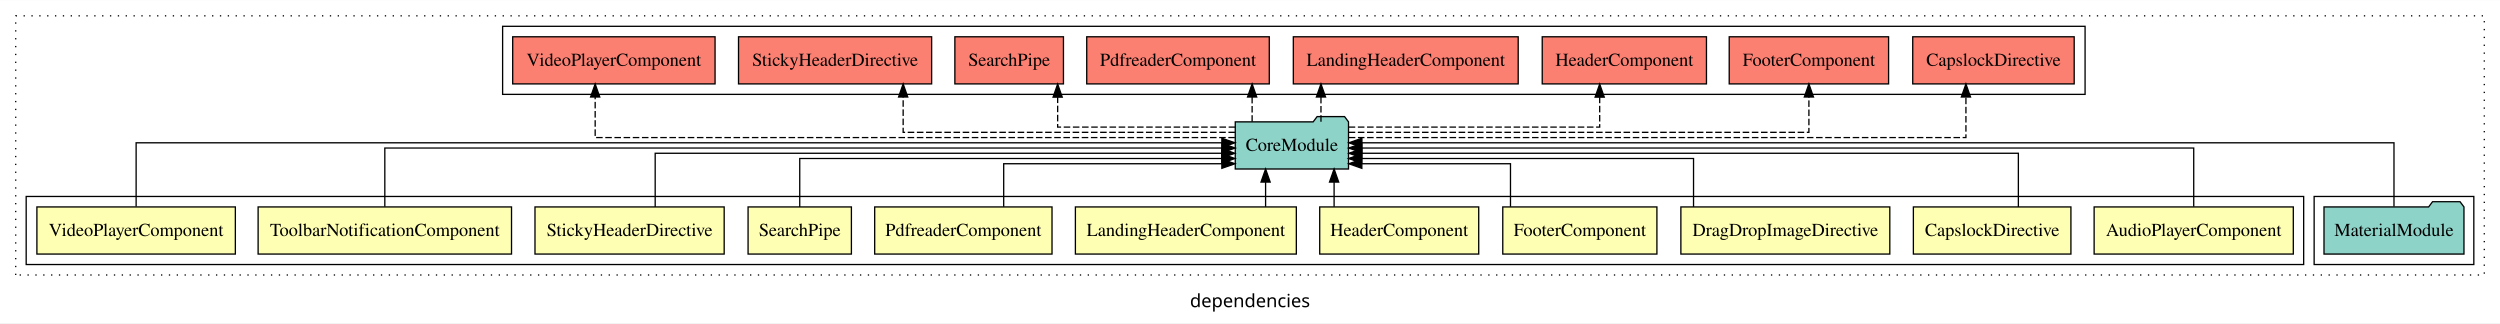
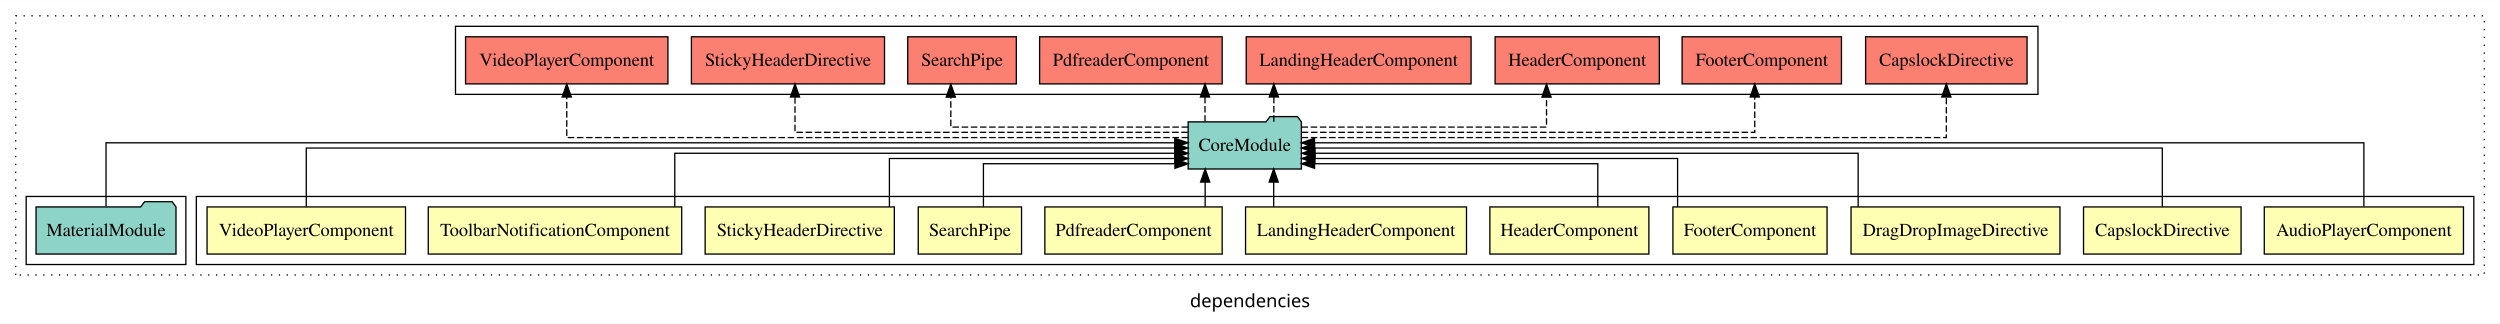
<svg xmlns="http://www.w3.org/2000/svg" width="1910pt" height="247pt" viewBox="0.00 0.00 1910.00 246.80">
  <g id="graph0" class="graph" transform="scale(1 1) rotate(0) translate(4 242.8)">
    <polygon fill="white" stroke="transparent" points="-4,4 -4,-242.8 1906,-242.8 1906,4 -4,4" />
    <text text-anchor="middle" x="951" y="-8.2" font-family="sans-serif" font-size="14.00">dependencies</text>
    <g id="clust1" class="cluster">
      <polygon fill="none" stroke="black" stroke-dasharray="1,5" points="8,-32.8 8,-230.8 1894,-230.8 1894,-32.8 8,-32.8" />
    </g>
-     <g id="clust14" class="cluster">
-       <polygon fill="none" stroke="black" points="1764,-40.8 1764,-92.8 1886,-92.8 1886,-40.8 1764,-40.8" />
+     <g id="clust2" class="cluster">
+       <polygon fill="none" stroke="black" points="146,-40.8 146,-92.8 1886,-92.8 1886,-40.8 146,-40.8" />
    </g>
    <g id="clust15" class="cluster">
-       <polygon fill="none" stroke="black" points="380,-170.8 380,-222.8 1589,-222.8 1589,-170.8 380,-170.8" />
+       <polygon fill="none" stroke="black" points="344,-170.8 344,-222.8 1553,-222.8 1553,-170.8 344,-170.8" />
    </g>
-     <g id="clust2" class="cluster">
-       <polygon fill="none" stroke="black" points="16,-40.8 16,-92.8 1756,-92.8 1756,-40.8 16,-40.8" />
+     <g id="clust14" class="cluster">
+       <polygon fill="none" stroke="black" points="16,-40.8 16,-92.8 138,-92.8 138,-40.8 16,-40.8" />
    </g>
    <g id="node1" class="node">
-       <polygon fill="#ffffb3" stroke="black" points="1748.09,-84.8 1595.91,-84.8 1595.91,-48.8 1748.09,-48.8 1748.09,-84.8" />
-       <text text-anchor="middle" x="1672" y="-62.6" font-family="Times,serif" font-size="14.00">AudioPlayerComponent</text>
+       <polygon fill="#ffffb3" stroke="black" points="1878.09,-84.8 1725.91,-84.8 1725.91,-48.8 1878.09,-48.8 1878.09,-84.8" />
+       <text text-anchor="middle" x="1802" y="-62.6" font-family="Times,serif" font-size="14.00">AudioPlayerComponent</text>
    </g>
    <g id="node12" class="node">
-       <polygon fill="#8dd3c7" stroke="black" points="1026.26,-149.8 1023.26,-153.8 1002.26,-153.8 999.26,-149.8 939.74,-149.8 939.74,-113.8 1026.26,-113.8 1026.26,-149.8" />
-       <text text-anchor="middle" x="983" y="-127.6" font-family="Times,serif" font-size="14.00">CoreModule</text>
+       <polygon fill="#8dd3c7" stroke="black" points="990.26,-149.8 987.26,-153.8 966.26,-153.8 963.26,-149.8 903.74,-149.8 903.74,-113.8 990.26,-113.8 990.26,-149.8" />
+       <text text-anchor="middle" x="947" y="-127.6" font-family="Times,serif" font-size="14.00">CoreModule</text>
    </g>
    <g id="edge1" class="edge">
-       <path fill="none" stroke="black" d="M1672,-85.02C1672,-103.63 1672,-129.8 1672,-129.8 1672,-129.8 1036.36,-129.8 1036.36,-129.8" />
-       <polygon fill="black" stroke="black" points="1036.36,-126.3 1026.36,-129.8 1036.36,-133.3 1036.36,-126.3" />
+       <path fill="none" stroke="black" d="M1802,-85.11C1802,-104.95 1802,-133.8 1802,-133.8 1802,-133.8 1000.28,-133.8 1000.28,-133.8" />
+       <polygon fill="black" stroke="black" points="1000.28,-130.3 990.28,-133.8 1000.28,-137.3 1000.28,-130.3" />
    </g>
    <g id="node2" class="node">
-       <polygon fill="#ffffb3" stroke="black" points="1578.18,-84.8 1457.82,-84.8 1457.82,-48.8 1578.18,-48.8 1578.18,-84.8" />
-       <text text-anchor="middle" x="1518" y="-62.6" font-family="Times,serif" font-size="14.00">CapslockDirective</text>
+       <polygon fill="#ffffb3" stroke="black" points="1708.18,-84.8 1587.82,-84.8 1587.82,-48.8 1708.18,-48.8 1708.18,-84.8" />
+       <text text-anchor="middle" x="1648" y="-62.6" font-family="Times,serif" font-size="14.00">CapslockDirective</text>
    </g>
    <g id="edge2" class="edge">
-       <path fill="none" stroke="black" d="M1538.03,-84.82C1538.03,-102.17 1538.03,-125.8 1538.03,-125.8 1538.03,-125.8 1036.55,-125.8 1036.55,-125.8" />
-       <polygon fill="black" stroke="black" points="1036.55,-122.3 1026.55,-125.8 1036.55,-129.3 1036.55,-122.3" />
+       <path fill="none" stroke="black" d="M1648,-85.02C1648,-103.63 1648,-129.8 1648,-129.8 1648,-129.8 1000.32,-129.8 1000.32,-129.8" />
+       <polygon fill="black" stroke="black" points="1000.32,-126.3 990.32,-129.8 1000.32,-133.3 1000.32,-126.3" />
    </g>
    <g id="node3" class="node">
-       <polygon fill="#ffffb3" stroke="black" points="1439.81,-84.8 1280.19,-84.8 1280.19,-48.8 1439.81,-48.8 1439.81,-84.8" />
-       <text text-anchor="middle" x="1360" y="-62.6" font-family="Times,serif" font-size="14.00">DragDropImageDirective</text>
+       <polygon fill="#ffffb3" stroke="black" points="1569.81,-84.8 1410.19,-84.8 1410.19,-48.8 1569.81,-48.8 1569.81,-84.8" />
+       <text text-anchor="middle" x="1490" y="-62.6" font-family="Times,serif" font-size="14.00">DragDropImageDirective</text>
    </g>
    <g id="edge3" class="edge">
-       <path fill="none" stroke="black" d="M1289.86,-84.81C1289.86,-100.85 1289.86,-121.8 1289.86,-121.8 1289.86,-121.8 1036.31,-121.8 1036.31,-121.8" />
-       <polygon fill="black" stroke="black" points="1036.31,-118.3 1026.31,-121.8 1036.31,-125.3 1036.31,-118.3" />
+       <path fill="none" stroke="black" d="M1415.63,-84.82C1415.63,-102.17 1415.63,-125.8 1415.63,-125.8 1415.63,-125.8 1000.67,-125.8 1000.67,-125.8" />
+       <polygon fill="black" stroke="black" points="1000.67,-122.3 990.67,-125.8 1000.67,-129.3 1000.67,-122.3" />
    </g>
    <g id="node4" class="node">
-       <polygon fill="#ffffb3" stroke="black" points="1261.88,-84.8 1144.12,-84.8 1144.12,-48.8 1261.88,-48.8 1261.88,-84.8" />
-       <text text-anchor="middle" x="1203" y="-62.6" font-family="Times,serif" font-size="14.00">FooterComponent</text>
+       <polygon fill="#ffffb3" stroke="black" points="1391.88,-84.8 1274.12,-84.8 1274.12,-48.8 1391.88,-48.8 1391.88,-84.8" />
+       <text text-anchor="middle" x="1333" y="-62.6" font-family="Times,serif" font-size="14.00">FooterComponent</text>
    </g>
    <g id="edge4" class="edge">
-       <path fill="none" stroke="black" d="M1150.01,-84.92C1150.01,-99.58 1150.01,-117.8 1150.01,-117.8 1150.01,-117.8 1036.44,-117.8 1036.44,-117.8" />
-       <polygon fill="black" stroke="black" points="1036.44,-114.3 1026.44,-117.8 1036.44,-121.3 1036.44,-114.3" />
+       <path fill="none" stroke="black" d="M1277.68,-84.81C1277.68,-100.85 1277.68,-121.8 1277.68,-121.8 1277.68,-121.8 1000.57,-121.8 1000.57,-121.8" />
+       <polygon fill="black" stroke="black" points="1000.57,-118.3 990.57,-121.8 1000.57,-125.3 1000.57,-118.3" />
    </g>
    <g id="node5" class="node">
-       <polygon fill="#ffffb3" stroke="black" points="1125.74,-84.8 1004.26,-84.8 1004.26,-48.8 1125.74,-48.8 1125.74,-84.8" />
-       <text text-anchor="middle" x="1065" y="-62.6" font-family="Times,serif" font-size="14.00">HeaderComponent</text>
+       <polygon fill="#ffffb3" stroke="black" points="1255.74,-84.8 1134.26,-84.8 1134.26,-48.8 1255.74,-48.8 1255.74,-84.8" />
+       <text text-anchor="middle" x="1195" y="-62.6" font-family="Times,serif" font-size="14.00">HeaderComponent</text>
    </g>
    <g id="edge5" class="edge">
-       <path fill="none" stroke="black" d="M1015.25,-84.91C1015.25,-84.91 1015.25,-103.79 1015.25,-103.79" />
-       <polygon fill="black" stroke="black" points="1011.75,-103.79 1015.25,-113.79 1018.75,-103.79 1011.75,-103.79" />
+       <path fill="none" stroke="black" d="M1216.71,-84.92C1216.71,-99.58 1216.71,-117.8 1216.71,-117.8 1216.71,-117.8 1000.33,-117.8 1000.33,-117.8" />
+       <polygon fill="black" stroke="black" points="1000.33,-114.3 990.33,-117.8 1000.33,-121.3 1000.33,-114.3" />
    </g>
    <g id="node6" class="node">
-       <polygon fill="#ffffb3" stroke="black" points="986.4,-84.8 817.6,-84.8 817.6,-48.8 986.4,-48.8 986.4,-84.8" />
-       <text text-anchor="middle" x="902" y="-62.6" font-family="Times,serif" font-size="14.00">LandingHeaderComponent</text>
+       <polygon fill="#ffffb3" stroke="black" points="1116.4,-84.8 947.6,-84.8 947.6,-48.8 1116.4,-48.8 1116.4,-84.8" />
+       <text text-anchor="middle" x="1032" y="-62.6" font-family="Times,serif" font-size="14.00">LandingHeaderComponent</text>
    </g>
    <g id="edge6" class="edge">
-       <path fill="none" stroke="black" d="M962.91,-84.91C962.91,-84.91 962.91,-103.79 962.91,-103.79" />
-       <polygon fill="black" stroke="black" points="959.41,-103.79 962.91,-113.79 966.41,-103.79 959.41,-103.79" />
+       <path fill="none" stroke="black" d="M969.09,-84.91C969.09,-84.91 969.09,-103.79 969.09,-103.79" />
+       <polygon fill="black" stroke="black" points="965.59,-103.79 969.09,-113.79 972.59,-103.79 965.59,-103.79" />
    </g>
    <g id="node7" class="node">
-       <polygon fill="#ffffb3" stroke="black" points="799.74,-84.8 664.26,-84.8 664.26,-48.8 799.74,-48.8 799.74,-84.8" />
-       <text text-anchor="middle" x="732" y="-62.6" font-family="Times,serif" font-size="14.00">PdfreaderComponent</text>
+       <polygon fill="#ffffb3" stroke="black" points="929.74,-84.8 794.26,-84.8 794.26,-48.8 929.74,-48.8 929.74,-84.8" />
+       <text text-anchor="middle" x="862" y="-62.6" font-family="Times,serif" font-size="14.00">PdfreaderComponent</text>
    </g>
    <g id="edge7" class="edge">
-       <path fill="none" stroke="black" d="M762.82,-84.92C762.82,-99.58 762.82,-117.8 762.82,-117.8 762.82,-117.8 929.5,-117.8 929.5,-117.8" />
-       <polygon fill="black" stroke="black" points="929.5,-121.3 939.5,-117.8 929.5,-114.3 929.5,-121.3" />
+       <path fill="none" stroke="black" d="M916.74,-84.91C916.74,-84.91 916.74,-103.79 916.74,-103.79" />
+       <polygon fill="black" stroke="black" points="913.24,-103.79 916.74,-113.79 920.24,-103.79 913.24,-103.79" />
    </g>
    <g id="node8" class="node">
-       <polygon fill="#ffffb3" stroke="black" points="646.47,-84.8 567.53,-84.8 567.53,-48.8 646.47,-48.8 646.47,-84.8" />
-       <text text-anchor="middle" x="607" y="-62.6" font-family="Times,serif" font-size="14.00">SearchPipe</text>
+       <polygon fill="#ffffb3" stroke="black" points="776.47,-84.8 697.53,-84.8 697.53,-48.8 776.47,-48.8 776.47,-84.8" />
+       <text text-anchor="middle" x="737" y="-62.6" font-family="Times,serif" font-size="14.00">SearchPipe</text>
    </g>
    <g id="edge8" class="edge">
-       <path fill="none" stroke="black" d="M607,-84.81C607,-100.85 607,-121.8 607,-121.8 607,-121.8 929.5,-121.8 929.5,-121.8" />
-       <polygon fill="black" stroke="black" points="929.5,-125.3 939.5,-121.8 929.5,-118.3 929.5,-125.3" />
+       <path fill="none" stroke="black" d="M747.33,-84.92C747.33,-99.58 747.33,-117.8 747.33,-117.8 747.33,-117.8 893.67,-117.8 893.67,-117.8" />
+       <polygon fill="black" stroke="black" points="893.67,-121.3 903.67,-117.8 893.67,-114.3 893.67,-121.3" />
    </g>
    <g id="node9" class="node">
-       <polygon fill="#ffffb3" stroke="black" points="549.27,-84.8 404.73,-84.8 404.73,-48.8 549.27,-48.8 549.27,-84.8" />
-       <text text-anchor="middle" x="477" y="-62.6" font-family="Times,serif" font-size="14.00">StickyHeaderDirective</text>
+       <polygon fill="#ffffb3" stroke="black" points="679.27,-84.8 534.73,-84.8 534.73,-48.8 679.27,-48.8 679.27,-84.8" />
+       <text text-anchor="middle" x="607" y="-62.6" font-family="Times,serif" font-size="14.00">StickyHeaderDirective</text>
    </g>
    <g id="edge9" class="edge">
-       <path fill="none" stroke="black" d="M496.56,-84.82C496.56,-102.17 496.56,-125.8 496.56,-125.8 496.56,-125.8 929.4,-125.8 929.4,-125.8" />
-       <polygon fill="black" stroke="black" points="929.4,-129.3 939.4,-125.8 929.4,-122.3 929.4,-129.3" />
+       <path fill="none" stroke="black" d="M675.51,-84.81C675.51,-100.85 675.51,-121.8 675.51,-121.8 675.51,-121.8 893.68,-121.8 893.68,-121.8" />
+       <polygon fill="black" stroke="black" points="893.68,-125.3 903.68,-121.8 893.68,-118.3 893.68,-125.3" />
    </g>
    <g id="node10" class="node">
-       <polygon fill="#ffffb3" stroke="black" points="386.8,-84.8 193.2,-84.8 193.2,-48.8 386.8,-48.8 386.8,-84.8" />
-       <text text-anchor="middle" x="290" y="-62.6" font-family="Times,serif" font-size="14.00">ToolbarNotificationComponent</text>
+       <polygon fill="#ffffb3" stroke="black" points="516.8,-84.8 323.2,-84.8 323.2,-48.8 516.8,-48.8 516.8,-84.8" />
+       <text text-anchor="middle" x="420" y="-62.6" font-family="Times,serif" font-size="14.00">ToolbarNotificationComponent</text>
    </g>
    <g id="edge10" class="edge">
-       <path fill="none" stroke="black" d="M290,-85.02C290,-103.63 290,-129.8 290,-129.8 290,-129.8 929.65,-129.8 929.65,-129.8" />
-       <polygon fill="black" stroke="black" points="929.65,-133.3 939.65,-129.8 929.65,-126.3 929.65,-133.3" />
+       <path fill="none" stroke="black" d="M511.53,-84.82C511.53,-102.17 511.53,-125.8 511.53,-125.8 511.53,-125.8 893.65,-125.8 893.65,-125.8" />
+       <polygon fill="black" stroke="black" points="893.65,-129.3 903.65,-125.8 893.65,-122.3 893.65,-129.3" />
    </g>
    <g id="node11" class="node">
-       <polygon fill="#ffffb3" stroke="black" points="175.81,-84.8 24.19,-84.8 24.19,-48.8 175.81,-48.8 175.81,-84.8" />
-       <text text-anchor="middle" x="100" y="-62.6" font-family="Times,serif" font-size="14.00">VideoPlayerComponent</text>
+       <polygon fill="#ffffb3" stroke="black" points="305.81,-84.8 154.19,-84.8 154.19,-48.8 305.81,-48.8 305.81,-84.8" />
+       <text text-anchor="middle" x="230" y="-62.6" font-family="Times,serif" font-size="14.00">VideoPlayerComponent</text>
    </g>
    <g id="edge11" class="edge">
-       <path fill="none" stroke="black" d="M100,-85.11C100,-104.95 100,-133.8 100,-133.8 100,-133.8 929.51,-133.8 929.51,-133.8" />
-       <polygon fill="black" stroke="black" points="929.51,-137.3 939.51,-133.8 929.51,-130.3 929.51,-137.3" />
+       <path fill="none" stroke="black" d="M230,-85.02C230,-103.63 230,-129.8 230,-129.8 230,-129.8 893.5,-129.8 893.5,-129.8" />
+       <polygon fill="black" stroke="black" points="893.5,-133.3 903.5,-129.8 893.5,-126.3 893.5,-133.3" />
    </g>
    <g id="node14" class="node">
-       <polygon fill="#fb8072" stroke="black" points="1580.68,-214.8 1457.32,-214.8 1457.32,-178.8 1580.68,-178.8 1580.68,-214.8" />
-       <text text-anchor="middle" x="1519" y="-192.6" font-family="Times,serif" font-size="14.00">CapslockDirective </text>
+       <polygon fill="#fb8072" stroke="black" points="1544.68,-214.8 1421.32,-214.8 1421.32,-178.8 1544.68,-178.8 1544.68,-214.8" />
+       <text text-anchor="middle" x="1483" y="-192.6" font-family="Times,serif" font-size="14.00">CapslockDirective </text>
    </g>
    <g id="edge13" class="edge">
-       <path fill="none" stroke="black" stroke-dasharray="5,2" d="M1026.46,-137.8C1150.61,-137.8 1497.97,-137.8 1497.97,-137.8 1497.97,-137.8 1497.97,-168.78 1497.97,-168.78" />
-       <polygon fill="black" stroke="black" points="1494.47,-168.78 1497.97,-178.78 1501.47,-168.78 1494.47,-168.78" />
+       <path fill="none" stroke="black" stroke-dasharray="5,2" d="M990.41,-137.8C1118.01,-137.8 1483,-137.8 1483,-137.8 1483,-137.8 1483,-168.78 1483,-168.78" />
+       <polygon fill="black" stroke="black" points="1479.5,-168.78 1483,-178.78 1486.5,-168.78 1479.5,-168.78" />
    </g>
    <g id="node15" class="node">
-       <polygon fill="#fb8072" stroke="black" points="1438.88,-214.8 1317.12,-214.8 1317.12,-178.8 1438.88,-178.8 1438.88,-214.8" />
-       <text text-anchor="middle" x="1378" y="-192.6" font-family="Times,serif" font-size="14.00">FooterComponent </text>
+       <polygon fill="#fb8072" stroke="black" points="1402.88,-214.8 1281.12,-214.8 1281.12,-178.8 1402.88,-178.8 1402.88,-214.8" />
+       <text text-anchor="middle" x="1342" y="-192.6" font-family="Times,serif" font-size="14.00">FooterComponent </text>
    </g>
    <g id="edge14" class="edge">
-       <path fill="none" stroke="black" stroke-dasharray="5,2" d="M1026.4,-141.8C1129.01,-141.8 1378,-141.8 1378,-141.8 1378,-141.8 1378,-168.79 1378,-168.79" />
-       <polygon fill="black" stroke="black" points="1374.5,-168.79 1378,-178.79 1381.5,-168.79 1374.5,-168.79" />
+       <path fill="none" stroke="black" stroke-dasharray="5,2" d="M990.56,-141.8C1092.23,-141.8 1336.62,-141.8 1336.62,-141.8 1336.62,-141.8 1336.62,-168.79 1336.62,-168.79" />
+       <polygon fill="black" stroke="black" points="1333.13,-168.79 1336.62,-178.79 1340.13,-168.79 1333.13,-168.79" />
    </g>
    <g id="node16" class="node">
-       <polygon fill="#fb8072" stroke="black" points="1299.74,-214.8 1174.26,-214.8 1174.26,-178.8 1299.74,-178.8 1299.74,-214.8" />
-       <text text-anchor="middle" x="1237" y="-192.6" font-family="Times,serif" font-size="14.00">HeaderComponent </text>
+       <polygon fill="#fb8072" stroke="black" points="1263.74,-214.8 1138.26,-214.8 1138.26,-178.8 1263.74,-178.8 1263.74,-214.8" />
+       <text text-anchor="middle" x="1201" y="-192.6" font-family="Times,serif" font-size="14.00">HeaderComponent </text>
    </g>
    <g id="edge15" class="edge">
-       <path fill="none" stroke="black" stroke-dasharray="5,2" d="M1026.41,-145.8C1094.35,-145.8 1218.16,-145.8 1218.16,-145.8 1218.16,-145.8 1218.16,-168.68 1218.16,-168.68" />
-       <polygon fill="black" stroke="black" points="1214.66,-168.68 1218.16,-178.68 1221.66,-168.68 1214.66,-168.68" />
+       <path fill="none" stroke="black" stroke-dasharray="5,2" d="M990.36,-145.8C1057.15,-145.8 1177.54,-145.8 1177.54,-145.8 1177.54,-145.8 1177.54,-168.68 1177.54,-168.68" />
+       <polygon fill="black" stroke="black" points="1174.04,-168.68 1177.54,-178.68 1181.04,-168.68 1174.04,-168.68" />
    </g>
    <g id="node17" class="node">
-       <polygon fill="#fb8072" stroke="black" points="1155.9,-214.8 984.1,-214.8 984.1,-178.8 1155.9,-178.8 1155.9,-214.8" />
-       <text text-anchor="middle" x="1070" y="-192.6" font-family="Times,serif" font-size="14.00">LandingHeaderComponent </text>
+       <polygon fill="#fb8072" stroke="black" points="1119.9,-214.8 948.1,-214.8 948.1,-178.8 1119.9,-178.8 1119.9,-214.8" />
+       <text text-anchor="middle" x="1034" y="-192.6" font-family="Times,serif" font-size="14.00">LandingHeaderComponent </text>
    </g>
    <g id="edge16" class="edge">
-       <path fill="none" stroke="black" stroke-dasharray="5,2" d="M1005.22,-149.91C1005.22,-149.91 1005.22,-168.79 1005.22,-168.79" />
-       <polygon fill="black" stroke="black" points="1001.72,-168.79 1005.22,-178.79 1008.72,-168.79 1001.72,-168.79" />
+       <path fill="none" stroke="black" stroke-dasharray="5,2" d="M969.22,-149.91C969.22,-149.91 969.22,-168.79 969.22,-168.79" />
+       <polygon fill="black" stroke="black" points="965.72,-168.79 969.22,-178.79 972.72,-168.79 965.72,-168.79" />
    </g>
    <g id="node18" class="node">
-       <polygon fill="#fb8072" stroke="black" points="965.74,-214.8 826.26,-214.8 826.26,-178.8 965.74,-178.8 965.74,-214.8" />
-       <text text-anchor="middle" x="896" y="-192.6" font-family="Times,serif" font-size="14.00">PdfreaderComponent </text>
+       <polygon fill="#fb8072" stroke="black" points="929.74,-214.8 790.26,-214.8 790.26,-178.8 929.74,-178.8 929.74,-214.8" />
+       <text text-anchor="middle" x="860" y="-192.6" font-family="Times,serif" font-size="14.00">PdfreaderComponent </text>
    </g>
    <g id="edge17" class="edge">
-       <path fill="none" stroke="black" stroke-dasharray="5,2" d="M952.62,-149.91C952.62,-149.91 952.62,-168.79 952.62,-168.79" />
-       <polygon fill="black" stroke="black" points="949.12,-168.79 952.62,-178.79 956.12,-168.79 949.12,-168.79" />
+       <path fill="none" stroke="black" stroke-dasharray="5,2" d="M916.62,-149.91C916.62,-149.91 916.62,-168.79 916.62,-168.79" />
+       <polygon fill="black" stroke="black" points="913.12,-168.79 916.62,-178.79 920.12,-168.79 913.12,-168.79" />
    </g>
    <g id="node19" class="node">
-       <polygon fill="#fb8072" stroke="black" points="808.48,-214.8 725.52,-214.8 725.52,-178.8 808.48,-178.8 808.48,-214.8" />
-       <text text-anchor="middle" x="767" y="-192.6" font-family="Times,serif" font-size="14.00">SearchPipe </text>
+       <polygon fill="#fb8072" stroke="black" points="772.48,-214.8 689.52,-214.8 689.52,-178.8 772.48,-178.8 772.48,-214.8" />
+       <text text-anchor="middle" x="731" y="-192.6" font-family="Times,serif" font-size="14.00">SearchPipe </text>
    </g>
    <g id="edge18" class="edge">
-       <path fill="none" stroke="black" stroke-dasharray="5,2" d="M939.68,-145.8C886.72,-145.8 804.05,-145.8 804.05,-145.8 804.05,-145.8 804.05,-168.68 804.05,-168.68" />
-       <polygon fill="black" stroke="black" points="800.55,-168.68 804.05,-178.68 807.55,-168.68 800.55,-168.68" />
+       <path fill="none" stroke="black" stroke-dasharray="5,2" d="M903.7,-145.8C838.44,-145.8 722.42,-145.8 722.42,-145.8 722.42,-145.8 722.42,-168.68 722.42,-168.68" />
+       <polygon fill="black" stroke="black" points="718.92,-168.68 722.42,-178.68 725.92,-168.68 718.92,-168.68" />
    </g>
    <g id="node20" class="node">
-       <polygon fill="#fb8072" stroke="black" points="707.77,-214.8 560.23,-214.8 560.23,-178.8 707.77,-178.8 707.77,-214.8" />
-       <text text-anchor="middle" x="634" y="-192.6" font-family="Times,serif" font-size="14.00">StickyHeaderDirective </text>
+       <polygon fill="#fb8072" stroke="black" points="671.77,-214.8 524.23,-214.8 524.23,-178.8 671.77,-178.8 671.77,-214.8" />
+       <text text-anchor="middle" x="598" y="-192.6" font-family="Times,serif" font-size="14.00">StickyHeaderDirective </text>
    </g>
    <g id="edge19" class="edge">
-       <path fill="none" stroke="black" stroke-dasharray="5,2" d="M939.5,-141.8C857,-141.8 686.01,-141.8 686.01,-141.8 686.01,-141.8 686.01,-168.79 686.01,-168.79" />
-       <polygon fill="black" stroke="black" points="682.51,-168.79 686.01,-178.79 689.51,-168.79 682.51,-168.79" />
+       <path fill="none" stroke="black" stroke-dasharray="5,2" d="M903.48,-141.8C811.01,-141.8 603.38,-141.8 603.38,-141.8 603.38,-141.8 603.38,-168.79 603.38,-168.79" />
+       <polygon fill="black" stroke="black" points="599.88,-168.79 603.38,-178.79 606.88,-168.79 599.88,-168.79" />
    </g>
    <g id="node21" class="node">
-       <polygon fill="#fb8072" stroke="black" points="542.31,-214.8 387.69,-214.8 387.69,-178.8 542.31,-178.8 542.31,-214.8" />
-       <text text-anchor="middle" x="465" y="-192.6" font-family="Times,serif" font-size="14.00">VideoPlayerComponent </text>
+       <polygon fill="#fb8072" stroke="black" points="506.31,-214.8 351.69,-214.8 351.69,-178.8 506.31,-178.8 506.31,-214.8" />
+       <text text-anchor="middle" x="429" y="-192.6" font-family="Times,serif" font-size="14.00">VideoPlayerComponent </text>
    </g>
    <g id="edge20" class="edge">
-       <path fill="none" stroke="black" stroke-dasharray="5,2" d="M939.44,-137.8C812.31,-137.8 450.71,-137.8 450.71,-137.8 450.71,-137.8 450.71,-168.78 450.71,-168.78" />
-       <polygon fill="black" stroke="black" points="447.21,-168.78 450.71,-178.78 454.21,-168.78 447.21,-168.78" />
+       <path fill="none" stroke="black" stroke-dasharray="5,2" d="M903.73,-137.8C779.23,-137.8 429,-137.8 429,-137.8 429,-137.8 429,-168.78 429,-168.78" />
+       <polygon fill="black" stroke="black" points="425.5,-168.78 429,-178.78 432.5,-168.78 425.5,-168.78" />
    </g>
    <g id="node13" class="node">
-       <polygon fill="#8dd3c7" stroke="black" points="1878.47,-84.8 1875.47,-88.8 1854.47,-88.8 1851.47,-84.8 1771.53,-84.8 1771.53,-48.8 1878.47,-48.8 1878.47,-84.8" />
-       <text text-anchor="middle" x="1825" y="-62.6" font-family="Times,serif" font-size="14.00">MaterialModule</text>
+       <polygon fill="#8dd3c7" stroke="black" points="130.47,-84.8 127.47,-88.8 106.47,-88.8 103.47,-84.8 23.53,-84.8 23.53,-48.8 130.47,-48.8 130.47,-84.8" />
+       <text text-anchor="middle" x="77" y="-62.6" font-family="Times,serif" font-size="14.00">MaterialModule</text>
    </g>
    <g id="edge12" class="edge">
-       <path fill="none" stroke="black" d="M1825,-85.11C1825,-104.95 1825,-133.8 1825,-133.8 1825,-133.8 1036.5,-133.8 1036.5,-133.8" />
-       <polygon fill="black" stroke="black" points="1036.5,-130.3 1026.5,-133.8 1036.5,-137.3 1036.5,-130.3" />
+       <path fill="none" stroke="black" d="M77,-85.11C77,-104.95 77,-133.8 77,-133.8 77,-133.8 893.56,-133.8 893.56,-133.8" />
+       <polygon fill="black" stroke="black" points="893.56,-137.3 903.56,-133.8 893.56,-130.3 893.56,-137.3" />
    </g>
  </g>
</svg>
